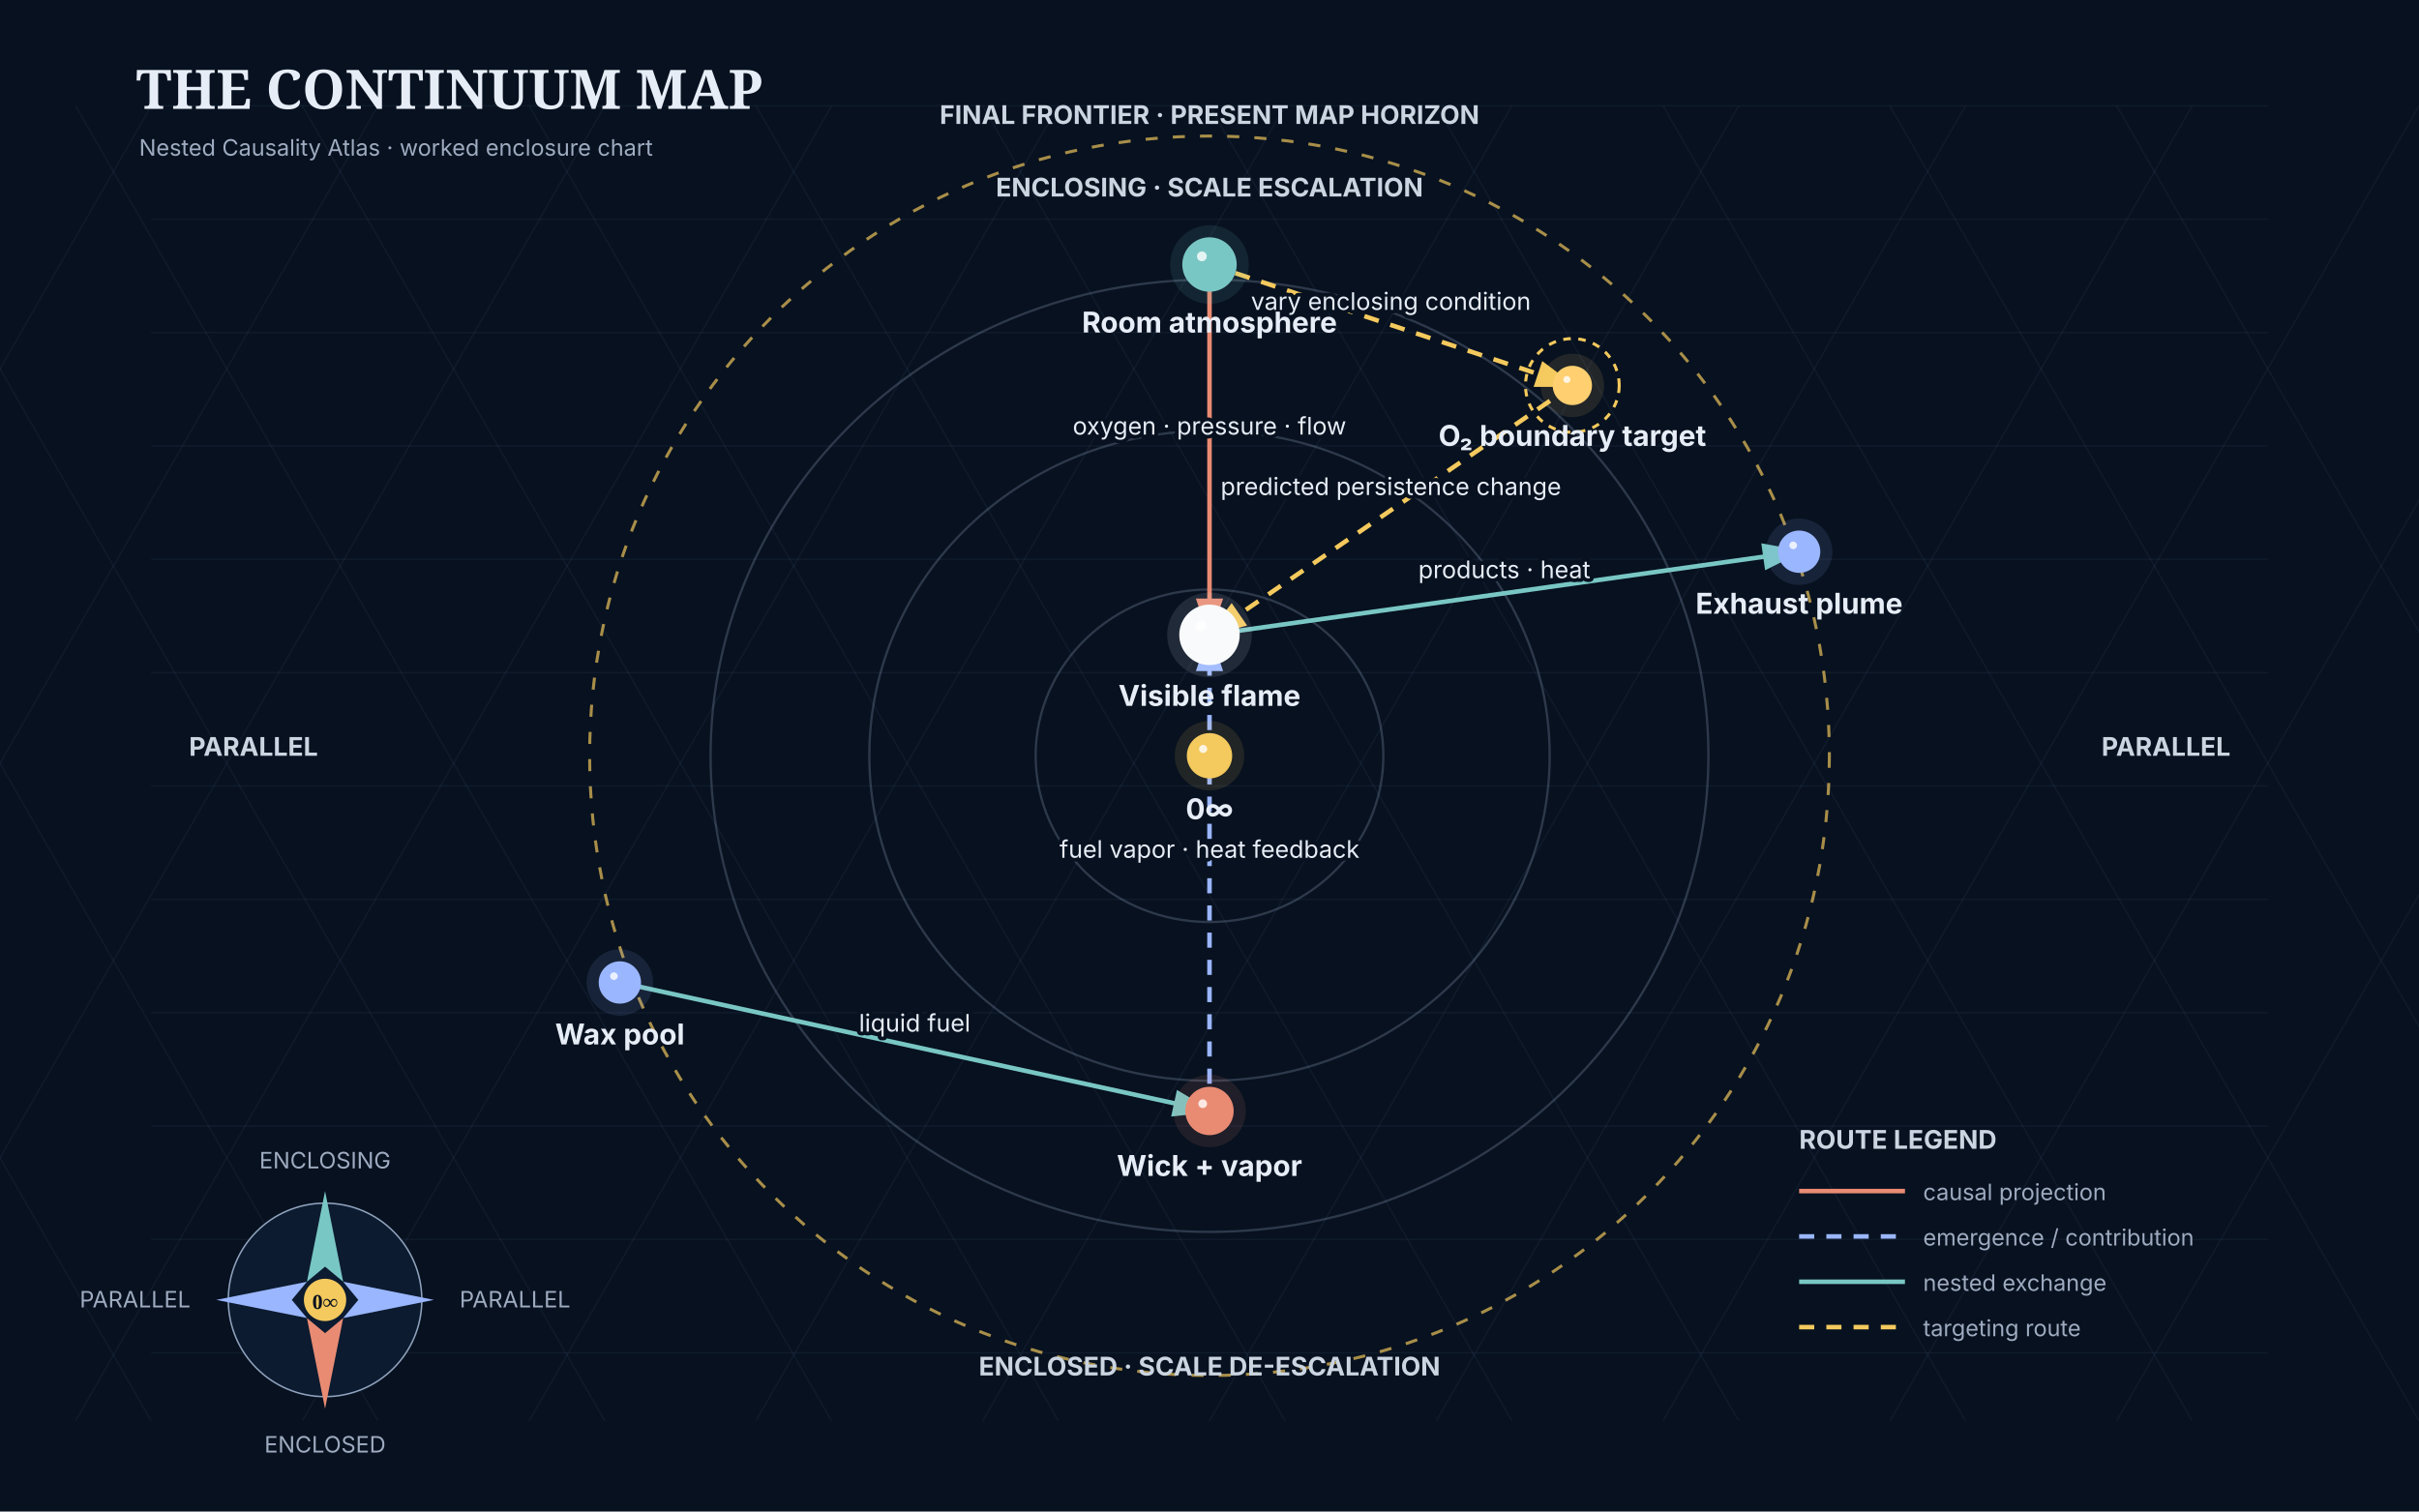
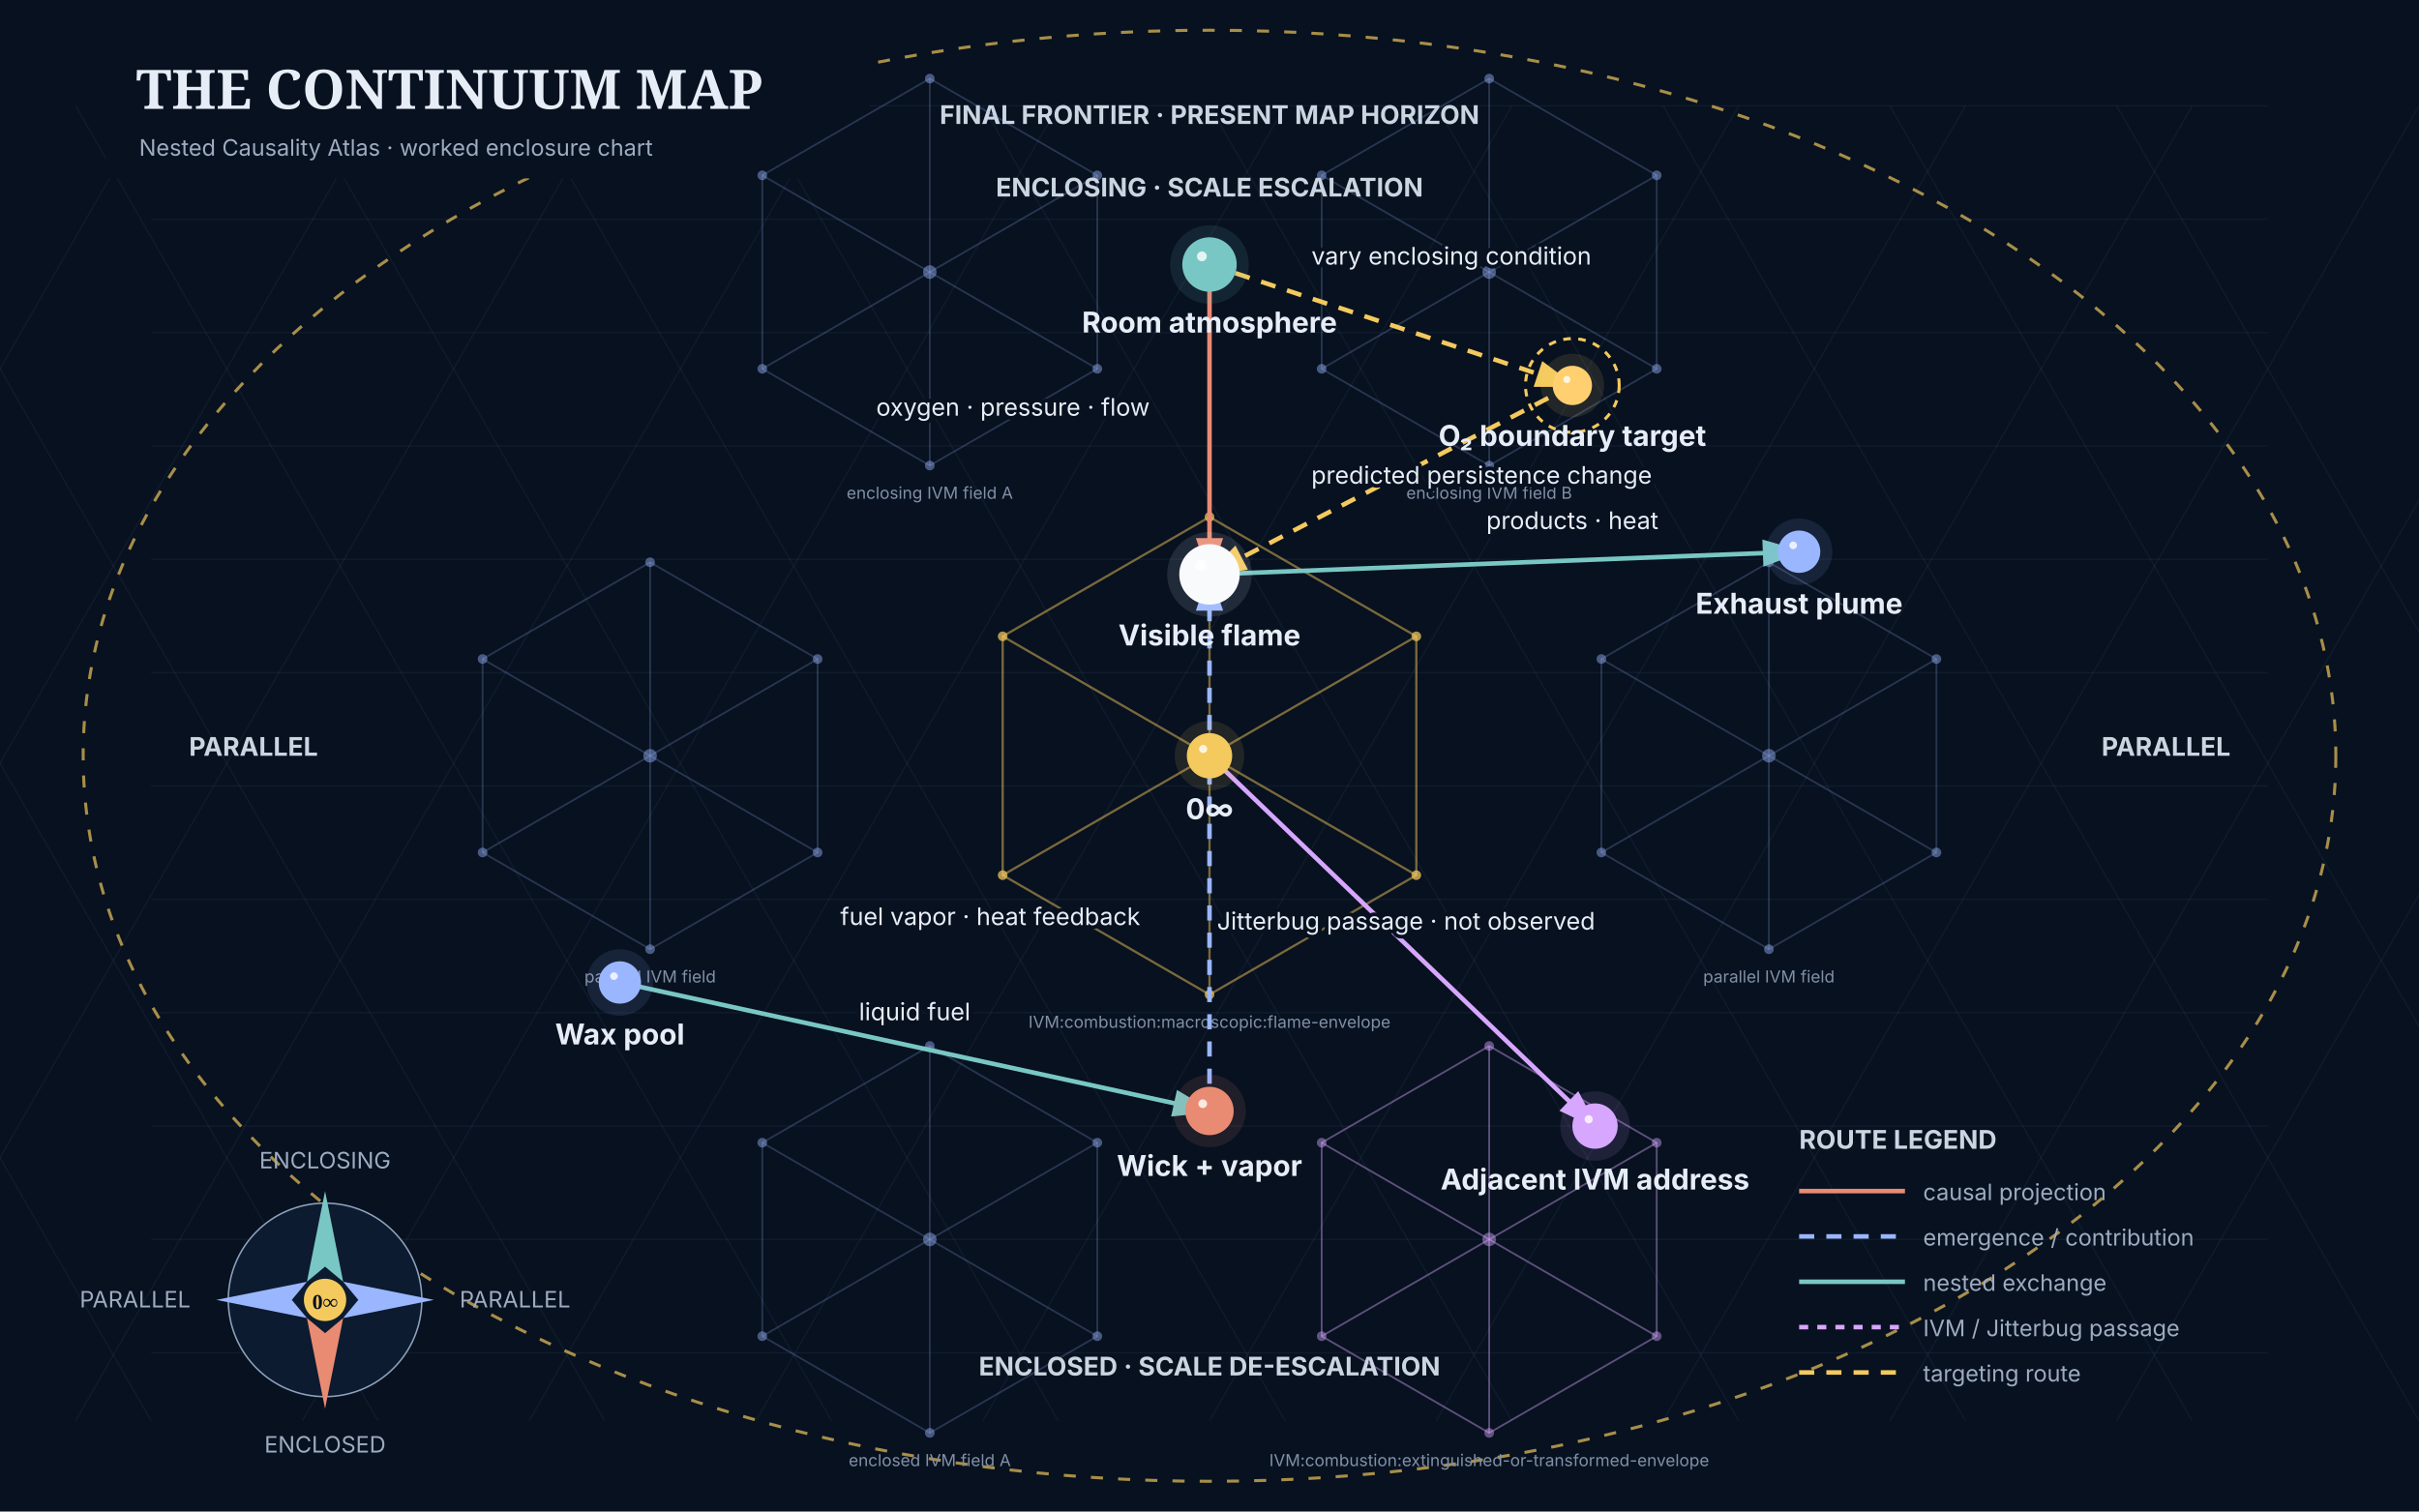
<svg xmlns="http://www.w3.org/2000/svg" viewBox="0 0 1600 1000" role="img" aria-labelledby="title desc">
  <defs>
    <marker id="arrow-projection" markerWidth="10" markerHeight="10" refX="8" refY="3" orient="auto" markerUnits="strokeWidth">
      <path d="M0,0 L0,6 L9,3 z" fill="#e98b73" />
    </marker>
    <marker id="arrow-contribution" markerWidth="10" markerHeight="10" refX="8" refY="3" orient="auto" markerUnits="strokeWidth">
      <path d="M0,0 L0,6 L9,3 z" fill="#9ab6ff" />
    </marker>
    <marker id="arrow-exchange" markerWidth="10" markerHeight="10" refX="8" refY="3" orient="auto" markerUnits="strokeWidth">
      <path d="M0,0 L0,6 L9,3 z" fill="#79c7c5" />
    </marker>
    <marker id="arrow-targeting" markerWidth="10" markerHeight="10" refX="8" refY="3" orient="auto" markerUnits="strokeWidth">
      <path d="M0,0 L0,6 L9,3 z" fill="#f4c95d" />
+     </marker>
+     <marker id="arrow-ivm" markerWidth="10" markerHeight="10" refX="8" refY="3" orient="auto" markerUnits="strokeWidth">
+       <path d="M0,0 L0,6 L9,3 z" fill="#d7a6ff" />
    </marker>
  </defs>
  <style>
  .edge-label,.node-label,.small,.axis,.title{font-family:Inter,Arial,sans-serif;fill:#e7edf7;letter-spacing:0}
  .edge-label{font-size:16px;paint-order:stroke;stroke:#07111f;stroke-width:5px;stroke-linejoin:round}
  .node-label{font-size:19px;font-weight:650}
  .small{font-size:15px;fill:#9eabc0}
  .axis{font-size:17px;font-weight:700;fill:#cbd5e1}
  .title{font-family:Georgia,serif;font-size:36px;font-weight:700}
  .lattice path{stroke:#9ab6ff;stroke-opacity:.055;stroke-width:1}
  .tier{fill:none;stroke:#8fa2bd;stroke-opacity:.28;stroke-width:1.5}
  .frontier{fill:none;stroke:#f4c95d;stroke-opacity:.68;stroke-width:2;stroke-dasharray:8 10}
  .target-ring{fill:none;stroke:#f4c95d;stroke-width:2;stroke-dasharray:5 5}
+   .ivm-cell polygon,.ivm-cell line{fill:none;stroke:#9ab6ff;stroke-opacity:.22;stroke-width:1.2}
+   .ivm-cell circle{fill:#9ab6ff;fill-opacity:.44}
+   .ivm-cell.active polygon,.ivm-cell.active line{stroke:#f4c95d;stroke-opacity:.48;stroke-width:1.5}
+   .ivm-cell.active circle{fill:#f4c95d;fill-opacity:.72}
+   .ivm-cell.adjacent polygon,.ivm-cell.adjacent line{stroke:#d7a6ff;stroke-opacity:.42}
+   .ivm-cell.adjacent circle{fill:#d7a6ff}
+   .ivm-label{font-family:Inter,Arial,sans-serif;fill:#8190a7;font-size:11px;letter-spacing:0}
</style>
  <rect width="1600" height="1000" fill="#07111f" />
  <g class="lattice">
    <path d="M100 70 L1500 70" />
    <path d="M100 145 L1500 145" />
    <path d="M100 220 L1500 220" />
    <path d="M100 295 L1500 295" />
    <path d="M100 370 L1500 370" />
    <path d="M100 445 L1500 445" />
    <path d="M100 520 L1500 520" />
    <path d="M100 595 L1500 595" />
    <path d="M100 670 L1500 670" />
    <path d="M100 745 L1500 745" />
    <path d="M100 820 L1500 820" />
    <path d="M100 895 L1500 895" />
    <path d="M-700 940 L-200 70" />
    <path d="M-700 70 L-200 940" />
    <path d="M-550 940 L-50 70" />
    <path d="M-550 70 L-50 940" />
    <path d="M-400 940 L100 70" />
    <path d="M-400 70 L100 940" />
    <path d="M-250 940 L250 70" />
    <path d="M-250 70 L250 940" />
    <path d="M-100 940 L400 70" />
    <path d="M-100 70 L400 940" />
    <path d="M50 940 L550 70" />
    <path d="M50 70 L550 940" />
    <path d="M200 940 L700 70" />
    <path d="M200 70 L700 940" />
    <path d="M350 940 L850 70" />
    <path d="M350 70 L850 940" />
    <path d="M500 940 L1000 70" />
    <path d="M500 70 L1000 940" />
    <path d="M650 940 L1150 70" />
    <path d="M650 70 L1150 940" />
    <path d="M800 940 L1300 70" />
    <path d="M800 70 L1300 940" />
    <path d="M950 940 L1450 70" />
    <path d="M950 70 L1450 940" />
    <path d="M1100 940 L1600 70" />
    <path d="M1100 70 L1600 940" />
    <path d="M1250 940 L1750 70" />
    <path d="M1250 70 L1750 940" />
    <path d="M1400 940 L1900 70" />
    <path d="M1400 70 L1900 940" />
  </g>
+   <ellipse cx="800" cy="500" rx="745" ry="480" class="frontier" />
+   <rect x="70" y="28" width="505" height="90" fill="#07111f" />
  <text x="90" y="72" class="title">THE CONTINUUM MAP</text>
  <text x="92" y="103" class="small">Nested Causality Atlas · worked enclosure chart</text>
-   <circle cx="800" cy="500" r="410" class="frontier" />
  <text x="800" y="82" text-anchor="middle" class="axis">FINAL FRONTIER · PRESENT MAP HORIZON</text>
-   <ellipse cx="800" cy="500" rx="330" ry="315" class="tier" />
-   <ellipse cx="800" cy="500" rx="225" ry="215" class="tier" />
-   <ellipse cx="800" cy="500" rx="115" ry="110" class="tier" />
+   <g class="ivm-cell parallel">
+     <polygon points="430.0,372.0 540.8,436.0 540.8,564.0 430.0,628.0 319.2,564.0 319.2,436.0" />
+     <line x1="430" y1="500" x2="430.0" y2="372.0" />
+     <line x1="430" y1="500" x2="540.8" y2="436.0" />
+     <line x1="430" y1="500" x2="540.8" y2="564.0" />
+     <line x1="430" y1="500" x2="430.0" y2="628.0" />
+     <line x1="430" y1="500" x2="319.2" y2="564.0" />
+     <line x1="430" y1="500" x2="319.2" y2="436.0" />
+     <circle cx="430.0" cy="372.0" r="3.2" />
+     <circle cx="540.8" cy="436.0" r="3.2" />
+     <circle cx="540.8" cy="564.0" r="3.2" />
+     <circle cx="430.0" cy="628.0" r="3.2" />
+     <circle cx="319.2" cy="564.0" r="3.2" />
+     <circle cx="319.2" cy="436.0" r="3.2" />
+     <circle cx="430" cy="500" r="4.5" class="ve-node" />
+     <text x="430" y="650" text-anchor="middle" class="ivm-label">parallel IVM field</text>
+   </g>
+   <g class="ivm-cell enclosing">
+     <polygon points="615.0,52.0 725.8,116.0 725.8,244.0 615.0,308.0 504.2,244.0 504.2,116.0" />
+     <line x1="615" y1="180" x2="615.0" y2="52.0" />
+     <line x1="615" y1="180" x2="725.8" y2="116.0" />
+     <line x1="615" y1="180" x2="725.8" y2="244.0" />
+     <line x1="615" y1="180" x2="615.0" y2="308.0" />
+     <line x1="615" y1="180" x2="504.2" y2="244.0" />
+     <line x1="615" y1="180" x2="504.2" y2="116.0" />
+     <circle cx="615.0" cy="52.0" r="3.2" />
+     <circle cx="725.8" cy="116.0" r="3.2" />
+     <circle cx="725.8" cy="244.0" r="3.2" />
+     <circle cx="615.0" cy="308.0" r="3.2" />
+     <circle cx="504.2" cy="244.0" r="3.2" />
+     <circle cx="504.2" cy="116.0" r="3.2" />
+     <circle cx="615" cy="180" r="4.5" class="ve-node" />
+     <text x="615" y="330" text-anchor="middle" class="ivm-label">enclosing IVM field A</text>
+   </g>
+   <g class="ivm-cell enclosing">
+     <polygon points="985.0,52.0 1095.8,116.0 1095.8,244.0 985.0,308.0 874.2,244.0 874.2,116.0" />
+     <line x1="985" y1="180" x2="985.0" y2="52.0" />
+     <line x1="985" y1="180" x2="1095.8" y2="116.0" />
+     <line x1="985" y1="180" x2="1095.8" y2="244.0" />
+     <line x1="985" y1="180" x2="985.0" y2="308.0" />
+     <line x1="985" y1="180" x2="874.2" y2="244.0" />
+     <line x1="985" y1="180" x2="874.2" y2="116.0" />
+     <circle cx="985.0" cy="52.0" r="3.2" />
+     <circle cx="1095.8" cy="116.0" r="3.2" />
+     <circle cx="1095.8" cy="244.0" r="3.2" />
+     <circle cx="985.0" cy="308.0" r="3.2" />
+     <circle cx="874.2" cy="244.0" r="3.2" />
+     <circle cx="874.2" cy="116.0" r="3.2" />
+     <circle cx="985" cy="180" r="4.5" class="ve-node" />
+     <text x="985" y="330" text-anchor="middle" class="ivm-label">enclosing IVM field B</text>
+   </g>
+   <g class="ivm-cell active">
+     <polygon points="800.0,342.0 936.8,421.0 936.8,579.0 800.0,658.0 663.2,579.0 663.2,421.0" />
+     <line x1="800" y1="500" x2="800.0" y2="342.0" />
+     <line x1="800" y1="500" x2="936.8" y2="421.0" />
+     <line x1="800" y1="500" x2="936.8" y2="579.0" />
+     <line x1="800" y1="500" x2="800.0" y2="658.0" />
+     <line x1="800" y1="500" x2="663.2" y2="579.0" />
+     <line x1="800" y1="500" x2="663.2" y2="421.0" />
+     <circle cx="800.0" cy="342.0" r="3.2" />
+     <circle cx="936.8" cy="421.0" r="3.2" />
+     <circle cx="936.8" cy="579.0" r="3.2" />
+     <circle cx="800.0" cy="658.0" r="3.2" />
+     <circle cx="663.2" cy="579.0" r="3.2" />
+     <circle cx="663.2" cy="421.0" r="3.2" />
+     <circle cx="800" cy="500" r="4.5" class="ve-node" />
+     <text x="800" y="680" text-anchor="middle" class="ivm-label">IVM:combustion:macroscopic:flame-envelope</text>
+   </g>
+   <g class="ivm-cell parallel">
+     <polygon points="1170.0,372.0 1280.8,436.0 1280.8,564.0 1170.0,628.0 1059.2,564.0 1059.2,436.0" />
+     <line x1="1170" y1="500" x2="1170.0" y2="372.0" />
+     <line x1="1170" y1="500" x2="1280.8" y2="436.0" />
+     <line x1="1170" y1="500" x2="1280.8" y2="564.0" />
+     <line x1="1170" y1="500" x2="1170.0" y2="628.0" />
+     <line x1="1170" y1="500" x2="1059.2" y2="564.0" />
+     <line x1="1170" y1="500" x2="1059.2" y2="436.0" />
+     <circle cx="1170.0" cy="372.0" r="3.2" />
+     <circle cx="1280.8" cy="436.0" r="3.2" />
+     <circle cx="1280.8" cy="564.0" r="3.2" />
+     <circle cx="1170.0" cy="628.0" r="3.2" />
+     <circle cx="1059.2" cy="564.0" r="3.2" />
+     <circle cx="1059.2" cy="436.0" r="3.2" />
+     <circle cx="1170" cy="500" r="4.5" class="ve-node" />
+     <text x="1170" y="650" text-anchor="middle" class="ivm-label">parallel IVM field</text>
+   </g>
+   <g class="ivm-cell enclosed">
+     <polygon points="615.0,692.0 725.8,756.0 725.8,884.0 615.0,948.0 504.2,884.0 504.2,756.0" />
+     <line x1="615" y1="820" x2="615.0" y2="692.0" />
+     <line x1="615" y1="820" x2="725.8" y2="756.0" />
+     <line x1="615" y1="820" x2="725.8" y2="884.0" />
+     <line x1="615" y1="820" x2="615.0" y2="948.0" />
+     <line x1="615" y1="820" x2="504.2" y2="884.0" />
+     <line x1="615" y1="820" x2="504.2" y2="756.0" />
+     <circle cx="615.0" cy="692.0" r="3.2" />
+     <circle cx="725.8" cy="756.0" r="3.2" />
+     <circle cx="725.8" cy="884.0" r="3.2" />
+     <circle cx="615.0" cy="948.0" r="3.2" />
+     <circle cx="504.2" cy="884.0" r="3.2" />
+     <circle cx="504.2" cy="756.0" r="3.2" />
+     <circle cx="615" cy="820" r="4.5" class="ve-node" />
+     <text x="615" y="970" text-anchor="middle" class="ivm-label">enclosed IVM field A</text>
+   </g>
+   <g class="ivm-cell adjacent">
+     <polygon points="985.0,692.0 1095.8,756.0 1095.8,884.0 985.0,948.0 874.2,884.0 874.2,756.0" />
+     <line x1="985" y1="820" x2="985.0" y2="692.0" />
+     <line x1="985" y1="820" x2="1095.8" y2="756.0" />
+     <line x1="985" y1="820" x2="1095.8" y2="884.0" />
+     <line x1="985" y1="820" x2="985.0" y2="948.0" />
+     <line x1="985" y1="820" x2="874.2" y2="884.0" />
+     <line x1="985" y1="820" x2="874.2" y2="756.0" />
+     <circle cx="985.0" cy="692.0" r="3.2" />
+     <circle cx="1095.8" cy="756.0" r="3.2" />
+     <circle cx="1095.8" cy="884.0" r="3.2" />
+     <circle cx="985.0" cy="948.0" r="3.2" />
+     <circle cx="874.2" cy="884.0" r="3.2" />
+     <circle cx="874.2" cy="756.0" r="3.2" />
+     <circle cx="985" cy="820" r="4.5" class="ve-node" />
+     <text x="985" y="970" text-anchor="middle" class="ivm-label">IVM:combustion:extinguished-or-transformed-envelope</text>
+   </g>
  <text x="800" y="130" text-anchor="middle" class="axis">ENCLOSING · SCALE ESCALATION</text>
  <text x="800" y="910" text-anchor="middle" class="axis">ENCLOSED · SCALE DE-ESCALATION</text>
  <text x="125" y="500" class="axis">PARALLEL</text>
  <text x="1390" y="500" class="axis">PARALLEL</text>
  <g class="edge projection">
-     <line x1="800" y1="175" x2="800" y2="420" stroke="#e98b73" stroke-width="3" marker-end="url(#arrow-projection)" />
-     <text x="800.0" y="287.5" text-anchor="middle" class="edge-label">oxygen · pressure · flow</text>
+     <line x1="800" y1="175" x2="800" y2="380" stroke="#e98b73" stroke-width="3" marker-end="url(#arrow-projection)" />
+     <text x="670" y="275" text-anchor="middle" class="edge-label">oxygen · pressure · flow</text>
  </g>
  <g class="edge contribution">
-     <line x1="800" y1="735" x2="800" y2="420" stroke="#9ab6ff" stroke-width="3" marker-end="url(#arrow-contribution)" stroke-dasharray="10 8" />
-     <text x="800.0" y="567.5" text-anchor="middle" class="edge-label">fuel vapor · heat feedback</text>
+     <line x1="800" y1="735" x2="800" y2="380" stroke="#9ab6ff" stroke-width="3" marker-end="url(#arrow-contribution)" stroke-dasharray="10 8" />
+     <text x="655" y="612" text-anchor="middle" class="edge-label">fuel vapor · heat feedback</text>
  </g>
  <g class="edge exchange">
-     <line x1="800" y1="420" x2="1190" y2="365" stroke="#79c7c5" stroke-width="3" marker-end="url(#arrow-exchange)" />
-     <text x="995.0" y="382.5" text-anchor="middle" class="edge-label">products · heat</text>
+     <line x1="800" y1="380" x2="1190" y2="365" stroke="#79c7c5" stroke-width="3" marker-end="url(#arrow-exchange)" />
+     <text x="1040" y="350" text-anchor="middle" class="edge-label">products · heat</text>
  </g>
  <g class="edge exchange">
    <line x1="410" y1="650" x2="800" y2="735" stroke="#79c7c5" stroke-width="3" marker-end="url(#arrow-exchange)" />
-     <text x="605.0" y="682.5" text-anchor="middle" class="edge-label">liquid fuel</text>
+     <text x="605" y="675" text-anchor="middle" class="edge-label">liquid fuel</text>
  </g>
  <g class="edge targeting">
    <line x1="800" y1="175" x2="1040" y2="255" stroke="#f4c95d" stroke-width="3" marker-end="url(#arrow-targeting)" stroke-dasharray="10 8" />
-     <text x="920.0" y="205.0" text-anchor="middle" class="edge-label">vary enclosing condition</text>
+     <text x="960" y="175" text-anchor="middle" class="edge-label">vary enclosing condition</text>
  </g>
  <g class="edge targeting">
-     <line x1="1040" y1="255" x2="800" y2="420" stroke="#f4c95d" stroke-width="3" marker-end="url(#arrow-targeting)" stroke-dasharray="10 8" />
-     <text x="920.0" y="327.5" text-anchor="middle" class="edge-label">predicted persistence change</text>
+     <line x1="1040" y1="255" x2="800" y2="380" stroke="#f4c95d" stroke-width="3" marker-end="url(#arrow-targeting)" stroke-dasharray="10 8" />
+     <text x="980" y="320" text-anchor="middle" class="edge-label">predicted persistence change</text>
+   </g>
+   <g class="edge ivm">
+     <line x1="800" y1="500" x2="1055" y2="745" stroke="#d7a6ff" stroke-width="3" marker-end="url(#arrow-ivm)" />
+     <text x="930" y="615" text-anchor="middle" class="edge-label">Jitterbug passage · not observed</text>
  </g>
  <g class="node reference" id="node-zero-infinity">
    <circle cx="800" cy="500" r="23" fill="#f4c95d" opacity=".11" />
    <circle cx="800" cy="500" r="15" fill="#f4c95d" />
    <circle cx="795.8" cy="495.5" r="2.7" fill="#fff" opacity=".8" />
    <text x="800" y="542" text-anchor="middle" class="node-label">0∞</text>
  </g>
  <g class="node active" id="node-flame-envelope">
-     <circle cx="800" cy="420" r="28" fill="#f8fafc" opacity=".11" />
-     <circle cx="800" cy="420" r="20" fill="#f8fafc" />
-     <circle cx="794.4" cy="414.0" r="3.6" fill="#fff" opacity=".8" />
-     <text x="800" y="467" text-anchor="middle" class="node-label">Visible flame</text>
+     <circle cx="800" cy="380" r="28" fill="#f8fafc" opacity=".11" />
+     <circle cx="800" cy="380" r="20" fill="#f8fafc" />
+     <circle cx="794.4" cy="374.0" r="3.6" fill="#fff" opacity=".8" />
+     <text x="800" y="427" text-anchor="middle" class="node-label">Visible flame</text>
  </g>
  <g class="node enclosing" id="node-room-atmosphere">
    <circle cx="800" cy="175" r="26" fill="#79c7c5" opacity=".11" />
    <circle cx="800" cy="175" r="18" fill="#79c7c5" />
    <circle cx="794.96" cy="169.6" r="3.24" fill="#fff" opacity=".8" />
    <text x="800" y="220" text-anchor="middle" class="node-label">Room atmosphere</text>
  </g>
  <g class="node enclosed" id="node-wick-fuel-interface">
    <circle cx="800" cy="735" r="24" fill="#e98b73" opacity=".11" />
    <circle cx="800" cy="735" r="16" fill="#e98b73" />
    <circle cx="795.52" cy="730.2" r="2.88" fill="#fff" opacity=".8" />
    <text x="800" y="778" text-anchor="middle" class="node-label">Wick + vapor</text>
  </g>
  <g class="node parallel" id="node-exhaust-plume">
    <circle cx="1190" cy="365" r="22" fill="#9ab6ff" opacity=".11" />
    <circle cx="1190" cy="365" r="14" fill="#9ab6ff" />
    <circle cx="1186.08" cy="360.8" r="2.52" fill="#fff" opacity=".8" />
    <text x="1190" y="406" text-anchor="middle" class="node-label">Exhaust plume</text>
  </g>
  <g class="node parallel" id="node-wax-pool">
    <circle cx="410" cy="650" r="22" fill="#9ab6ff" opacity=".11" />
    <circle cx="410" cy="650" r="14" fill="#9ab6ff" />
    <circle cx="406.08" cy="645.8" r="2.52" fill="#fff" opacity=".8" />
    <text x="410" y="691" text-anchor="middle" class="node-label">Wax pool</text>
  </g>
  <g class="node target" id="node-target-oxygen">
    <circle cx="1040" cy="255" r="31" class="target-ring" />
    <circle cx="1040" cy="255" r="21" fill="#ffcf70" opacity=".11" />
    <circle cx="1040" cy="255" r="13" fill="#ffcf70" />
    <circle cx="1036.36" cy="251.1" r="2.34" fill="#fff" opacity=".8" />
    <text x="1040" y="295" text-anchor="middle" class="node-label">O₂ boundary target</text>
+   </g>
+   <g class="node passage" id="node-adjacent-ivm">
+     <circle cx="1055" cy="745" r="23" fill="#d7a6ff" opacity=".11" />
+     <circle cx="1055" cy="745" r="15" fill="#d7a6ff" />
+     <circle cx="1050.8" cy="740.5" r="2.7" fill="#fff" opacity=".8" />
+     <text x="1055" y="787" text-anchor="middle" class="node-label">Adjacent IVM address</text>
  </g>
  <g transform="translate(135,780)">
    <circle cx="80" cy="80" r="64" fill="#0c1b2f" stroke="#8fa2bd" />
    <path d="M80 8 L92 68 L80 58 L68 68 Z" fill="#79c7c5" />
    <path d="M80 152 L92 92 L80 102 L68 92 Z" fill="#e98b73" />
    <path d="M8 80 L68 68 L58 80 L68 92 Z M152 80 L92 68 L102 80 L92 92 Z" fill="#9ab6ff" />
    <circle cx="80" cy="80" r="14" fill="#f4c95d" />
    <text x="80" y="86" text-anchor="middle" font-size="14" font-weight="700" fill="#07111f">0∞</text>
    <text x="80" y="-7" text-anchor="middle" class="small">ENCLOSING</text>
    <text x="80" y="181" text-anchor="middle" class="small">ENCLOSED</text>
    <text x="-9" y="85" text-anchor="end" class="small">PARALLEL</text>
    <text x="169" y="85" class="small">PARALLEL</text>
  </g>
  <g transform="translate(1190,760)">
    <text x="0" y="0" class="axis">ROUTE LEGEND</text>
    <line x1="0" y1="28" x2="70" y2="28" stroke="#e98b73" stroke-width="3" />
    <text x="82" y="34" class="small">causal projection</text>
    <line x1="0" y1="58" x2="70" y2="58" stroke="#9ab6ff" stroke-width="3" stroke-dasharray="10 8" />
    <text x="82" y="64" class="small">emergence / contribution</text>
    <line x1="0" y1="88" x2="70" y2="88" stroke="#79c7c5" stroke-width="3" />
    <text x="82" y="94" class="small">nested exchange</text>
-     <line x1="0" y1="118" x2="70" y2="118" stroke="#f4c95d" stroke-width="3" stroke-dasharray="10 8" />
-     <text x="82" y="124" class="small">targeting route</text>
+     <line x1="0" y1="118" x2="70" y2="118" stroke="#d7a6ff" stroke-width="3" stroke-dasharray="6 6" />
+     <text x="82" y="124" class="small">IVM / Jitterbug passage</text>
+     <line x1="0" y1="148" x2="70" y2="148" stroke="#f4c95d" stroke-width="3" stroke-dasharray="10 8" />
+     <text x="82" y="154" class="small">targeting route</text>
  </g>
</svg>
